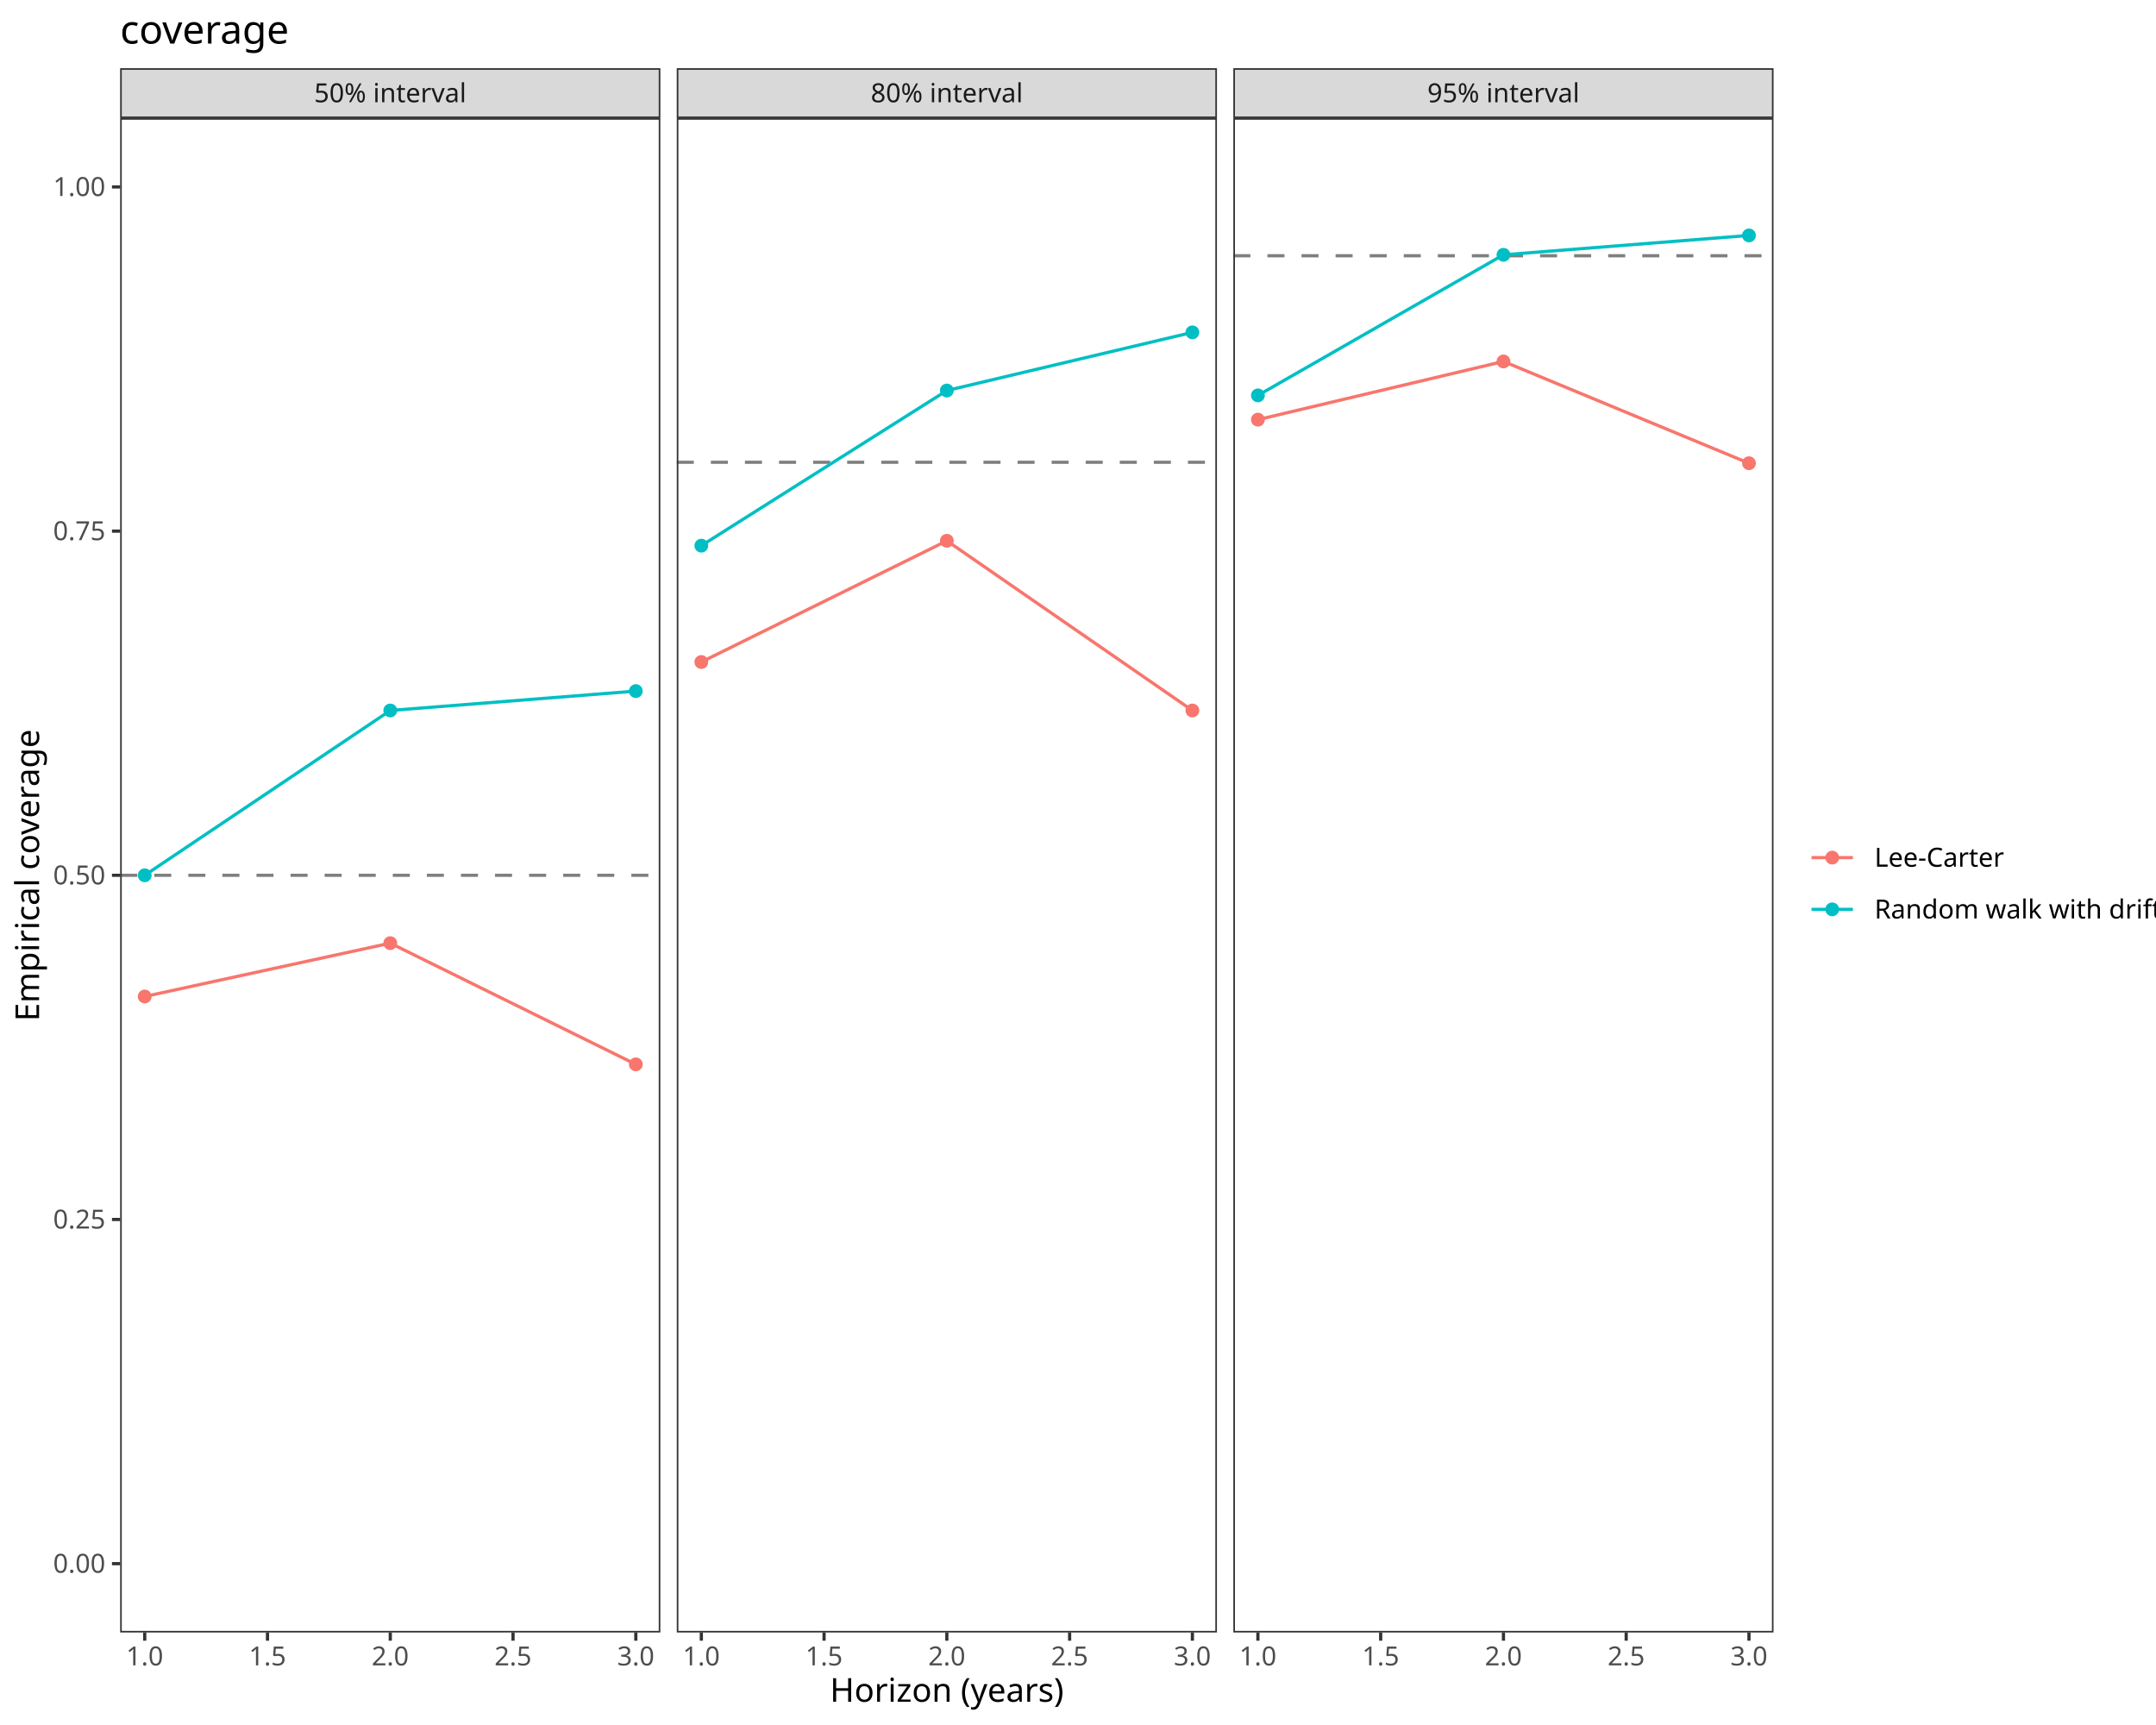
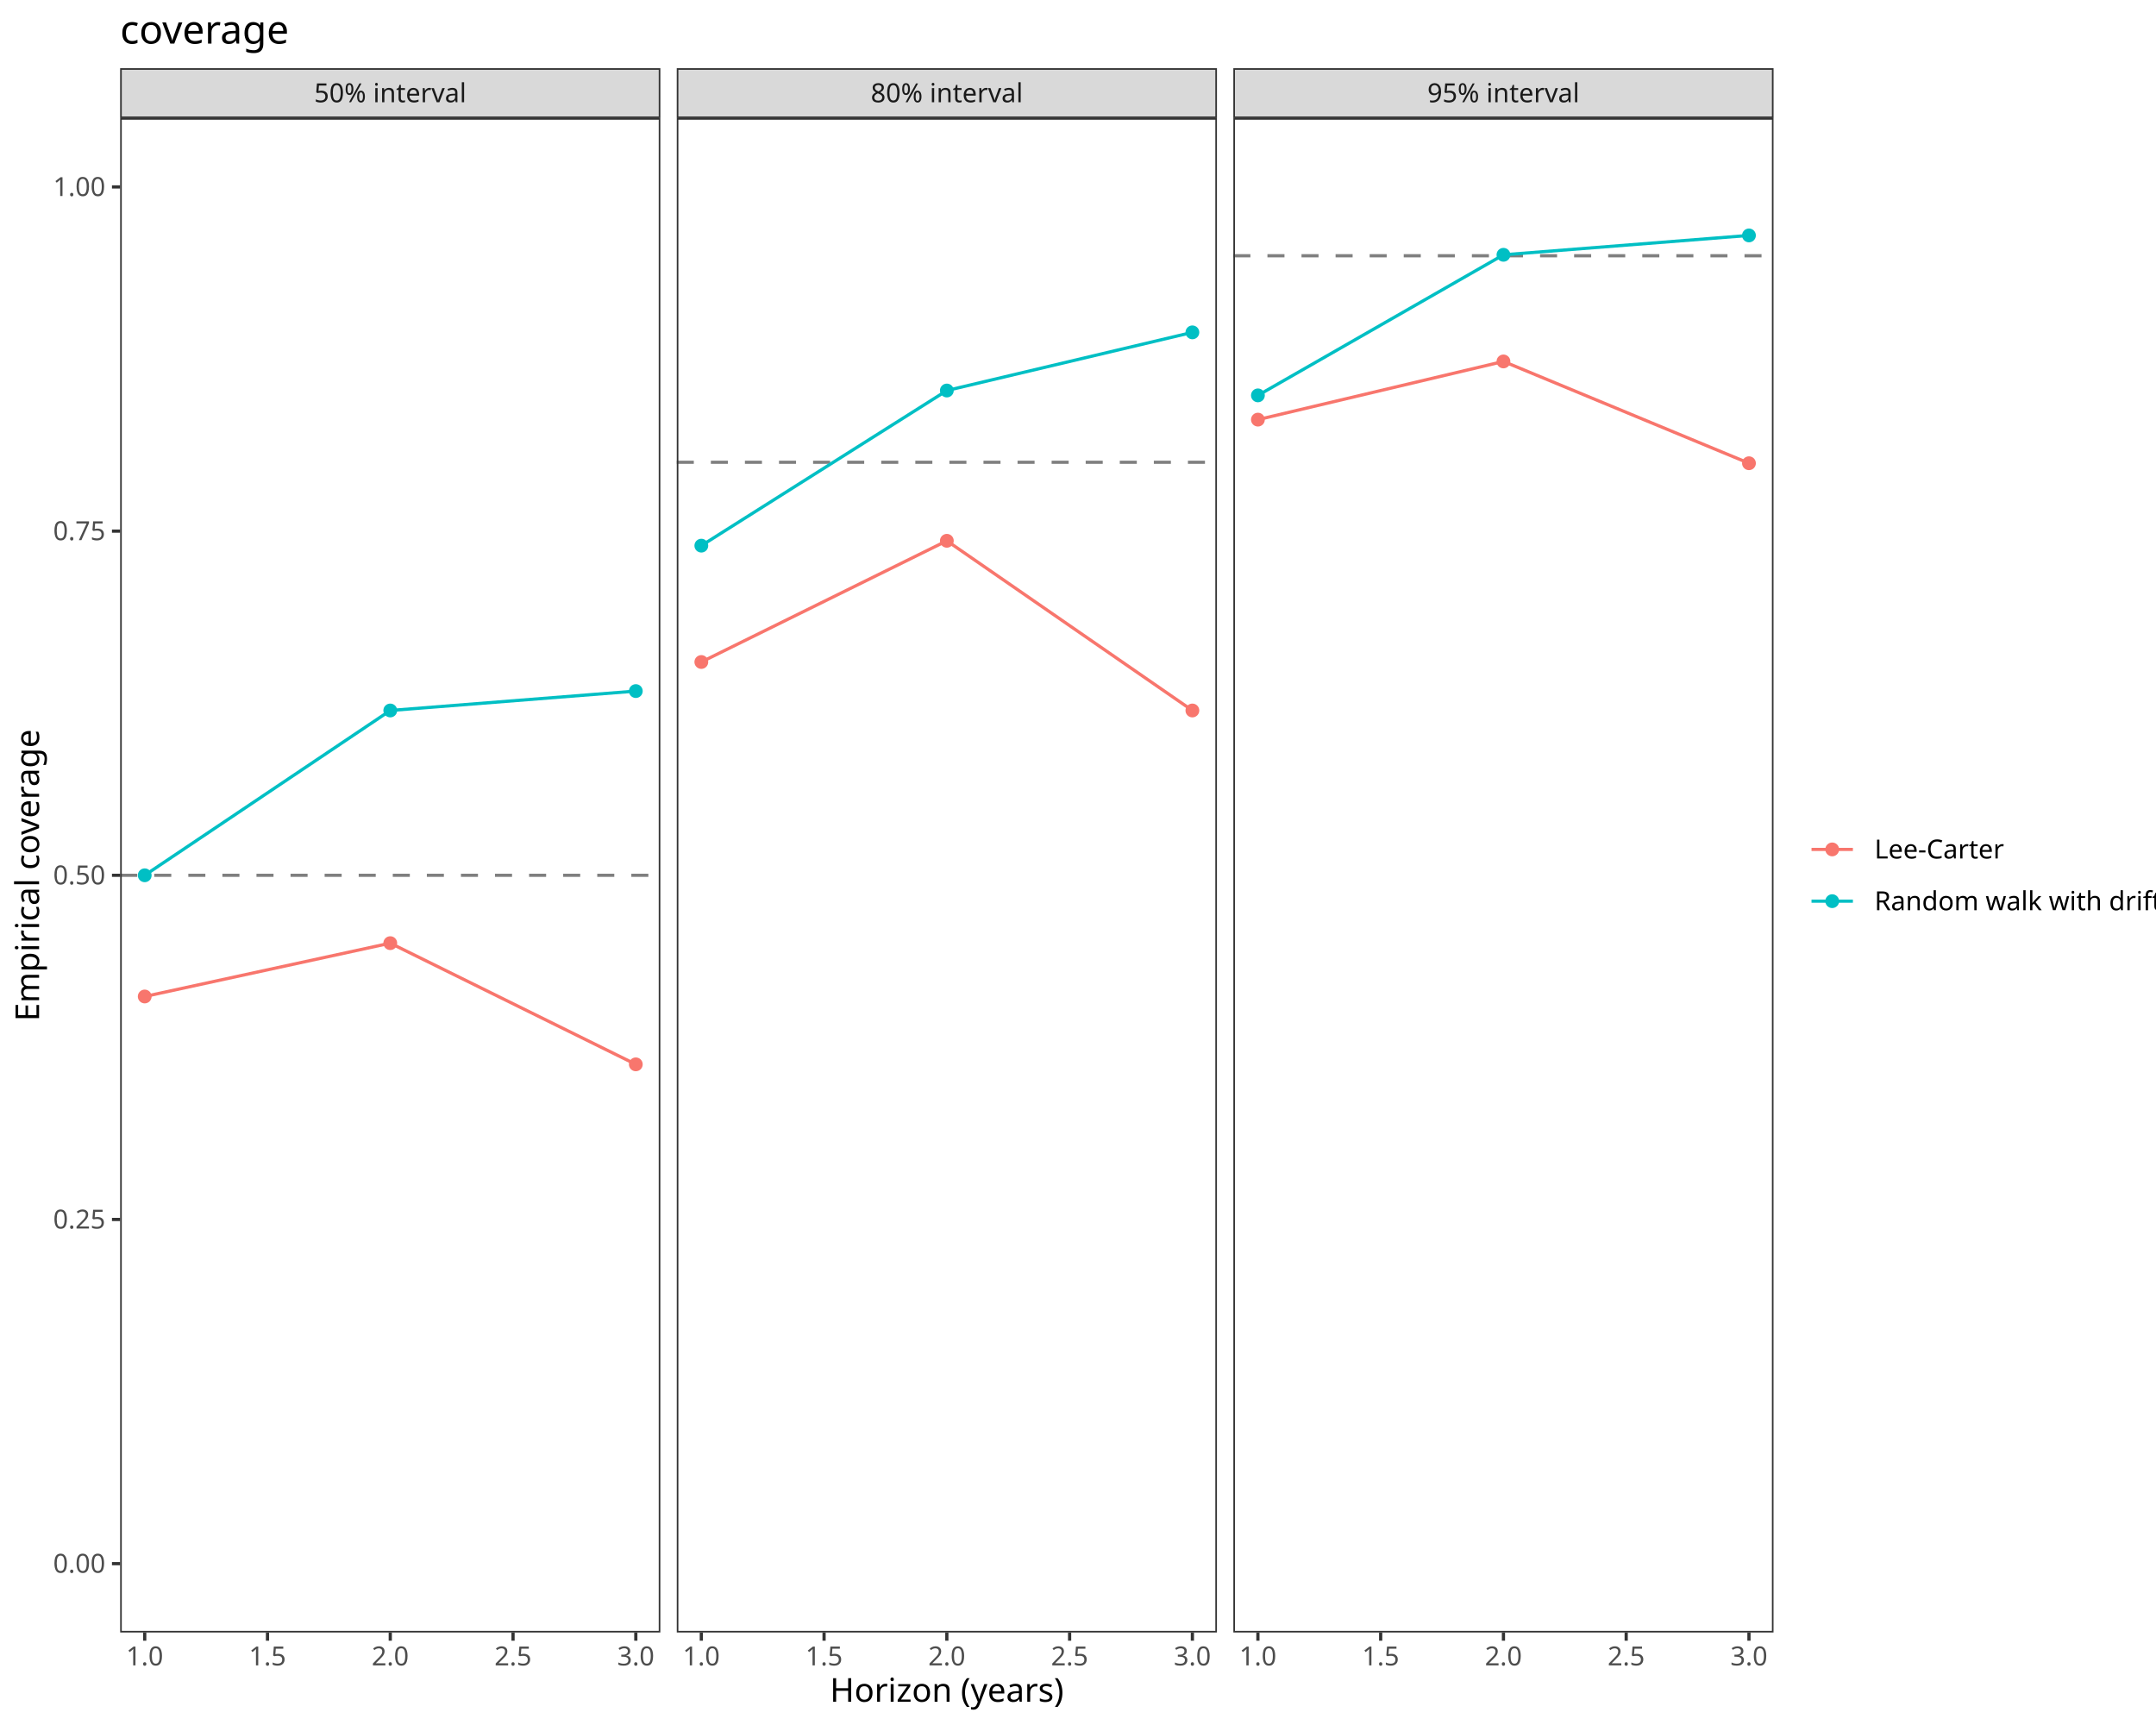
<svg xmlns="http://www.w3.org/2000/svg" class="svglite" data-engine-version="2.0" width="720.00pt" height="576.00pt" viewBox="0 0 720.00 576.00">
  <defs>
    <style type="text/css">
    .svglite line, .svglite polyline, .svglite polygon, .svglite path, .svglite rect, .svglite circle {
      fill: none;
      stroke: #000000;
      stroke-linecap: round;
      stroke-linejoin: round;
      stroke-miterlimit: 10.00;
    }
  </style>
  </defs>
  <rect width="100%" height="100%" style="stroke: none; fill: #FFFFFF;" />
  <defs>
    <clipPath id="cpMC4wMHw3MjAuMDB8MC4wMHw1NzYuMDA=">
      <rect x="0.00" y="0.00" width="720.00" height="576.00" />
    </clipPath>
  </defs>
  <g clip-path="url(#cpMC4wMHw3MjAuMDB8MC4wMHw1NzYuMDA=)">
-     <rect x="0.00" y="0.00" width="720.00" height="576.00" style="stroke-width: 1.07; stroke: #FFFFFF; fill: #FFFFFF;" />
+     <rect x="0" y="0.00" width="720.00" height="576.00" style="stroke-width: 1.07; stroke: #FFFFFF; fill: #FFFFFF;" />
  </g>
  <defs>
    <clipPath id="cpNDAuMTN8MjIwLjUzfDM5LjQzfDU0NS4xMQ==">
      <rect x="40.13" y="39.43" width="180.39" height="505.68" />
    </clipPath>
  </defs>
  <g clip-path="url(#cpNDAuMTN8MjIwLjUzfDM5LjQzfDU0NS4xMQ==)">
    <rect x="40.13" y="39.43" width="180.39" height="505.68" style="stroke-width: 1.07; stroke: none; fill: #FFFFFF;" />
    <line x1="40.13" y1="292.27" x2="220.53" y2="292.27" style="stroke-width: 1.07; stroke: #7F7F7F; stroke-dasharray: 5.69,5.69; stroke-linecap: butt;" />
    <polyline points="48.33,332.74 130.33,314.93 212.33,355.40 " style="stroke-width: 1.07; stroke: #F8766D; stroke-linecap: butt;" />
    <polyline points="48.33,292.27 130.33,237.24 212.33,230.76 " style="stroke-width: 1.07; stroke: #00BFC4; stroke-linecap: butt;" />
    <circle cx="48.33" cy="292.27" r="1.95" style="stroke-width: 0.71; stroke: #00BFC4; fill: #00BFC4;" />
    <circle cx="130.33" cy="237.24" r="1.95" style="stroke-width: 0.71; stroke: #00BFC4; fill: #00BFC4;" />
    <circle cx="212.33" cy="230.76" r="1.95" style="stroke-width: 0.71; stroke: #00BFC4; fill: #00BFC4;" />
    <circle cx="48.33" cy="332.74" r="1.95" style="stroke-width: 0.71; stroke: #F8766D; fill: #F8766D;" />
    <circle cx="130.33" cy="314.93" r="1.95" style="stroke-width: 0.71; stroke: #F8766D; fill: #F8766D;" />
    <circle cx="212.33" cy="355.40" r="1.95" style="stroke-width: 0.71; stroke: #F8766D; fill: #F8766D;" />
    <rect x="40.13" y="39.43" width="180.39" height="505.68" style="stroke-width: 1.07; stroke: #333333;" />
  </g>
  <g clip-path="url(#cpMC4wMHw3MjAuMDB8MC4wMHw1NzYuMDA=)">
</g>
  <defs>
    <clipPath id="cpMjI2LjAxfDQwNi40MHwzOS40M3w1NDUuMTE=">
      <rect x="226.01" y="39.43" width="180.39" height="505.68" />
    </clipPath>
  </defs>
  <g clip-path="url(#cpMjI2LjAxfDQwNi40MHwzOS40M3w1NDUuMTE=)">
    <rect x="226.01" y="39.43" width="180.39" height="505.68" style="stroke-width: 1.07; stroke: none; fill: #FFFFFF;" />
    <line x1="226.01" y1="154.36" x2="406.40" y2="154.36" style="stroke-width: 1.07; stroke: #7F7F7F; stroke-dasharray: 5.69,5.69; stroke-linecap: butt;" />
    <polyline points="234.21,221.05 316.20,180.58 398.20,237.24 " style="stroke-width: 1.07; stroke: #F8766D; stroke-linecap: butt;" />
    <polyline points="234.21,182.20 316.20,130.40 398.20,110.98 " style="stroke-width: 1.07; stroke: #00BFC4; stroke-linecap: butt;" />
    <circle cx="234.21" cy="182.20" r="1.95" style="stroke-width: 0.71; stroke: #00BFC4; fill: #00BFC4;" />
    <circle cx="316.20" cy="130.40" r="1.95" style="stroke-width: 0.71; stroke: #00BFC4; fill: #00BFC4;" />
    <circle cx="398.20" cy="110.98" r="1.95" style="stroke-width: 0.71; stroke: #00BFC4; fill: #00BFC4;" />
    <circle cx="234.21" cy="221.05" r="1.95" style="stroke-width: 0.71; stroke: #F8766D; fill: #F8766D;" />
    <circle cx="316.20" cy="180.58" r="1.95" style="stroke-width: 0.71; stroke: #F8766D; fill: #F8766D;" />
    <circle cx="398.20" cy="237.24" r="1.95" style="stroke-width: 0.71; stroke: #F8766D; fill: #F8766D;" />
    <rect x="226.01" y="39.43" width="180.39" height="505.68" style="stroke-width: 1.07; stroke: #333333;" />
  </g>
  <g clip-path="url(#cpMC4wMHw3MjAuMDB8MC4wMHw1NzYuMDA=)">
</g>
  <defs>
    <clipPath id="cpNDExLjg4fDU5Mi4yN3wzOS40M3w1NDUuMTE=">
      <rect x="411.88" y="39.43" width="180.39" height="505.68" />
    </clipPath>
  </defs>
  <g clip-path="url(#cpNDExLjg4fDU5Mi4yN3wzOS40M3w1NDUuMTE=)">
    <rect x="411.88" y="39.43" width="180.39" height="505.68" style="stroke-width: 1.07; stroke: none; fill: #FFFFFF;" />
    <line x1="411.88" y1="85.40" x2="592.27" y2="85.40" style="stroke-width: 1.07; stroke: #7F7F7F; stroke-dasharray: 5.69,5.69; stroke-linecap: butt;" />
    <polyline points="420.08,140.12 502.08,120.69 584.07,154.68 " style="stroke-width: 1.07; stroke: #F8766D; stroke-linecap: butt;" />
    <polyline points="420.08,132.02 502.08,85.08 584.07,78.61 " style="stroke-width: 1.07; stroke: #00BFC4; stroke-linecap: butt;" />
    <circle cx="420.08" cy="132.02" r="1.95" style="stroke-width: 0.71; stroke: #00BFC4; fill: #00BFC4;" />
    <circle cx="502.08" cy="85.08" r="1.95" style="stroke-width: 0.71; stroke: #00BFC4; fill: #00BFC4;" />
    <circle cx="584.07" cy="78.61" r="1.95" style="stroke-width: 0.71; stroke: #00BFC4; fill: #00BFC4;" />
    <circle cx="420.08" cy="140.12" r="1.95" style="stroke-width: 0.71; stroke: #F8766D; fill: #F8766D;" />
    <circle cx="502.08" cy="120.69" r="1.95" style="stroke-width: 0.71; stroke: #F8766D; fill: #F8766D;" />
    <circle cx="584.07" cy="154.68" r="1.95" style="stroke-width: 0.71; stroke: #F8766D; fill: #F8766D;" />
    <rect x="411.88" y="39.43" width="180.39" height="505.68" style="stroke-width: 1.07; stroke: #333333;" />
  </g>
  <g clip-path="url(#cpMC4wMHw3MjAuMDB8MC4wMHw1NzYuMDA=)">
</g>
  <defs>
    <clipPath id="cpNDAuMTN8MjIwLjUzfDIyLjc4fDM5LjQz">
      <rect x="40.13" y="22.78" width="180.39" height="16.65" />
    </clipPath>
  </defs>
  <g clip-path="url(#cpNDAuMTN8MjIwLjUzfDIyLjc4fDM5LjQz)">
    <rect x="40.13" y="22.78" width="180.39" height="16.65" style="stroke-width: 1.07; stroke: #333333; fill: #D9D9D9;" />
    <text x="130.33" y="34.14" text-anchor="middle" style="font-size: 8.80px; fill: #1A1A1A; font-family: sans;" textLength="48.43px" lengthAdjust="spacingAndGlyphs">50% interval</text>
  </g>
  <g clip-path="url(#cpMC4wMHw3MjAuMDB8MC4wMHw1NzYuMDA=)">
</g>
  <defs>
    <clipPath id="cpMjI2LjAxfDQwNi40MHwyMi43OHwzOS40Mw==">
      <rect x="226.01" y="22.78" width="180.39" height="16.65" />
    </clipPath>
  </defs>
  <g clip-path="url(#cpMjI2LjAxfDQwNi40MHwyMi43OHwzOS40Mw==)">
    <rect x="226.01" y="22.78" width="180.39" height="16.65" style="stroke-width: 1.07; stroke: #333333; fill: #D9D9D9;" />
    <text x="316.20" y="34.14" text-anchor="middle" style="font-size: 8.80px; fill: #1A1A1A; font-family: sans;" textLength="48.43px" lengthAdjust="spacingAndGlyphs">80% interval</text>
  </g>
  <g clip-path="url(#cpMC4wMHw3MjAuMDB8MC4wMHw1NzYuMDA=)">
</g>
  <defs>
    <clipPath id="cpNDExLjg4fDU5Mi4yN3wyMi43OHwzOS40Mw==">
      <rect x="411.88" y="22.78" width="180.39" height="16.65" />
    </clipPath>
  </defs>
  <g clip-path="url(#cpNDExLjg4fDU5Mi4yN3wyMi43OHwzOS40Mw==)">
    <rect x="411.88" y="22.78" width="180.39" height="16.65" style="stroke-width: 1.07; stroke: #333333; fill: #D9D9D9;" />
    <text x="502.08" y="34.14" text-anchor="middle" style="font-size: 8.80px; fill: #1A1A1A; font-family: sans;" textLength="48.43px" lengthAdjust="spacingAndGlyphs">95% interval</text>
  </g>
  <g clip-path="url(#cpMC4wMHw3MjAuMDB8MC4wMHw1NzYuMDA=)">
    <polyline points="48.33,547.85 48.33,545.11 " style="stroke-width: 1.07; stroke: #333333; stroke-linecap: butt;" />
    <polyline points="89.33,547.85 89.33,545.11 " style="stroke-width: 1.07; stroke: #333333; stroke-linecap: butt;" />
    <polyline points="130.33,547.85 130.33,545.11 " style="stroke-width: 1.07; stroke: #333333; stroke-linecap: butt;" />
    <polyline points="171.33,547.85 171.33,545.11 " style="stroke-width: 1.07; stroke: #333333; stroke-linecap: butt;" />
    <polyline points="212.33,547.85 212.33,545.11 " style="stroke-width: 1.07; stroke: #333333; stroke-linecap: butt;" />
    <text x="48.33" y="556.10" text-anchor="middle" style="font-size: 8.80px; fill: #4D4D4D; font-family: sans;" textLength="12.23px" lengthAdjust="spacingAndGlyphs">1.0</text>
    <text x="89.33" y="556.10" text-anchor="middle" style="font-size: 8.80px; fill: #4D4D4D; font-family: sans;" textLength="12.23px" lengthAdjust="spacingAndGlyphs">1.5</text>
    <text x="130.33" y="556.10" text-anchor="middle" style="font-size: 8.80px; fill: #4D4D4D; font-family: sans;" textLength="12.23px" lengthAdjust="spacingAndGlyphs">2.0</text>
    <text x="171.33" y="556.10" text-anchor="middle" style="font-size: 8.80px; fill: #4D4D4D; font-family: sans;" textLength="12.23px" lengthAdjust="spacingAndGlyphs">2.5</text>
    <text x="212.33" y="556.10" text-anchor="middle" style="font-size: 8.80px; fill: #4D4D4D; font-family: sans;" textLength="12.23px" lengthAdjust="spacingAndGlyphs">3.0</text>
    <polyline points="234.21,547.85 234.21,545.11 " style="stroke-width: 1.07; stroke: #333333; stroke-linecap: butt;" />
    <polyline points="275.20,547.85 275.20,545.11 " style="stroke-width: 1.07; stroke: #333333; stroke-linecap: butt;" />
    <polyline points="316.20,547.85 316.20,545.11 " style="stroke-width: 1.07; stroke: #333333; stroke-linecap: butt;" />
    <polyline points="357.20,547.85 357.20,545.11 " style="stroke-width: 1.07; stroke: #333333; stroke-linecap: butt;" />
    <polyline points="398.20,547.85 398.20,545.11 " style="stroke-width: 1.07; stroke: #333333; stroke-linecap: butt;" />
    <text x="234.21" y="556.10" text-anchor="middle" style="font-size: 8.80px; fill: #4D4D4D; font-family: sans;" textLength="12.23px" lengthAdjust="spacingAndGlyphs">1.0</text>
    <text x="275.20" y="556.10" text-anchor="middle" style="font-size: 8.80px; fill: #4D4D4D; font-family: sans;" textLength="12.23px" lengthAdjust="spacingAndGlyphs">1.5</text>
    <text x="316.20" y="556.10" text-anchor="middle" style="font-size: 8.80px; fill: #4D4D4D; font-family: sans;" textLength="12.23px" lengthAdjust="spacingAndGlyphs">2.0</text>
    <text x="357.20" y="556.10" text-anchor="middle" style="font-size: 8.80px; fill: #4D4D4D; font-family: sans;" textLength="12.23px" lengthAdjust="spacingAndGlyphs">2.5</text>
    <text x="398.20" y="556.10" text-anchor="middle" style="font-size: 8.80px; fill: #4D4D4D; font-family: sans;" textLength="12.23px" lengthAdjust="spacingAndGlyphs">3.0</text>
    <polyline points="420.08,547.85 420.08,545.11 " style="stroke-width: 1.07; stroke: #333333; stroke-linecap: butt;" />
    <polyline points="461.08,547.85 461.08,545.11 " style="stroke-width: 1.07; stroke: #333333; stroke-linecap: butt;" />
    <polyline points="502.08,547.85 502.08,545.11 " style="stroke-width: 1.07; stroke: #333333; stroke-linecap: butt;" />
    <polyline points="543.07,547.85 543.07,545.11 " style="stroke-width: 1.07; stroke: #333333; stroke-linecap: butt;" />
    <polyline points="584.07,547.85 584.07,545.11 " style="stroke-width: 1.07; stroke: #333333; stroke-linecap: butt;" />
    <text x="420.08" y="556.10" text-anchor="middle" style="font-size: 8.80px; fill: #4D4D4D; font-family: sans;" textLength="12.23px" lengthAdjust="spacingAndGlyphs">1.0</text>
    <text x="461.08" y="556.10" text-anchor="middle" style="font-size: 8.80px; fill: #4D4D4D; font-family: sans;" textLength="12.23px" lengthAdjust="spacingAndGlyphs">1.5</text>
    <text x="502.08" y="556.10" text-anchor="middle" style="font-size: 8.80px; fill: #4D4D4D; font-family: sans;" textLength="12.23px" lengthAdjust="spacingAndGlyphs">2.0</text>
    <text x="543.07" y="556.10" text-anchor="middle" style="font-size: 8.80px; fill: #4D4D4D; font-family: sans;" textLength="12.23px" lengthAdjust="spacingAndGlyphs">2.5</text>
    <text x="584.07" y="556.10" text-anchor="middle" style="font-size: 8.80px; fill: #4D4D4D; font-family: sans;" textLength="12.23px" lengthAdjust="spacingAndGlyphs">3.0</text>
    <text x="35.20" y="525.16" text-anchor="end" style="font-size: 8.80px; fill: #4D4D4D; font-family: sans;" textLength="17.13px" lengthAdjust="spacingAndGlyphs">0.00</text>
    <text x="35.20" y="410.23" text-anchor="end" style="font-size: 8.80px; fill: #4D4D4D; font-family: sans;" textLength="17.13px" lengthAdjust="spacingAndGlyphs">0.25</text>
    <text x="35.20" y="295.30" text-anchor="end" style="font-size: 8.80px; fill: #4D4D4D; font-family: sans;" textLength="17.13px" lengthAdjust="spacingAndGlyphs">0.50</text>
    <text x="35.20" y="180.37" text-anchor="end" style="font-size: 8.80px; fill: #4D4D4D; font-family: sans;" textLength="17.13px" lengthAdjust="spacingAndGlyphs">0.75</text>
    <text x="35.20" y="65.45" text-anchor="end" style="font-size: 8.80px; fill: #4D4D4D; font-family: sans;" textLength="17.13px" lengthAdjust="spacingAndGlyphs">1.00</text>
    <polyline points="37.39,522.13 40.13,522.13 " style="stroke-width: 1.07; stroke: #333333; stroke-linecap: butt;" />
    <polyline points="37.39,407.20 40.13,407.20 " style="stroke-width: 1.07; stroke: #333333; stroke-linecap: butt;" />
    <polyline points="37.39,292.27 40.13,292.27 " style="stroke-width: 1.07; stroke: #333333; stroke-linecap: butt;" />
    <polyline points="37.39,177.35 40.13,177.35 " style="stroke-width: 1.07; stroke: #333333; stroke-linecap: butt;" />
    <polyline points="37.39,62.42 40.13,62.42 " style="stroke-width: 1.07; stroke: #333333; stroke-linecap: butt;" />
    <text x="316.20" y="568.24" text-anchor="middle" style="font-size: 11.00px; font-family: sans;" textLength="75.20px" lengthAdjust="spacingAndGlyphs">Horizon (years)</text>
    <text transform="translate(13.05,292.27) rotate(-90)" text-anchor="middle" style="font-size: 11.00px; font-family: sans;" textLength="93.56px" lengthAdjust="spacingAndGlyphs">Empirical coverage</text>
-     <rect x="603.23" y="272.25" width="111.29" height="40.04" style="stroke-width: 1.07; stroke: none; fill: #FFFFFF;" />
-     <rect x="603.23" y="277.73" width="17.28" height="17.28" style="stroke-width: 1.07; stroke: none; fill: #FFFFFF;" />
-     <line x1="604.96" y1="286.37" x2="618.78" y2="286.37" style="stroke-width: 1.07; stroke: #F8766D; stroke-linecap: butt;" />
-     <circle cx="611.87" cy="286.37" r="1.95" style="stroke-width: 0.71; stroke: #F8766D; fill: #F8766D;" />
-     <rect x="603.23" y="295.01" width="17.28" height="17.28" style="stroke-width: 1.07; stroke: none; fill: #FFFFFF;" />
-     <line x1="604.96" y1="303.65" x2="618.78" y2="303.65" style="stroke-width: 1.07; stroke: #00BFC4; stroke-linecap: butt;" />
-     <circle cx="611.87" cy="303.65" r="1.95" style="stroke-width: 0.71; stroke: #00BFC4; fill: #00BFC4;" />
-     <text x="625.99" y="289.40" style="font-size: 8.80px; font-family: sans;" textLength="42.07px" lengthAdjust="spacingAndGlyphs">Lee-Carter</text>
-     <text x="625.99" y="306.68" style="font-size: 8.80px; font-family: sans;" textLength="88.53px" lengthAdjust="spacingAndGlyphs">Random walk with drift</text>
+     <rect x="603.23" y="274.99" width="111.29" height="34.56" style="stroke-width: 1.07; stroke: none; fill: #FFFFFF;" />
+     <rect x="603.23" y="274.99" width="17.28" height="17.28" style="stroke-width: 1.07; stroke: none; fill: #FFFFFF;" />
+     <line x1="604.96" y1="283.63" x2="618.78" y2="283.63" style="stroke-width: 1.07; stroke: #F8766D; stroke-linecap: butt;" />
+     <circle cx="611.87" cy="283.63" r="1.95" style="stroke-width: 0.71; stroke: #F8766D; fill: #F8766D;" />
+     <rect x="603.23" y="292.27" width="17.28" height="17.28" style="stroke-width: 1.07; stroke: none; fill: #FFFFFF;" />
+     <line x1="604.96" y1="300.91" x2="618.78" y2="300.91" style="stroke-width: 1.07; stroke: #00BFC4; stroke-linecap: butt;" />
+     <circle cx="611.87" cy="300.91" r="1.95" style="stroke-width: 0.71; stroke: #00BFC4; fill: #00BFC4;" />
+     <text x="625.99" y="286.66" style="font-size: 8.80px; font-family: sans;" textLength="42.07px" lengthAdjust="spacingAndGlyphs">Lee-Carter</text>
+     <text x="625.99" y="303.94" style="font-size: 8.80px; font-family: sans;" textLength="88.53px" lengthAdjust="spacingAndGlyphs">Random walk with drift</text>
    <text x="40.13" y="14.56" style="font-size: 13.20px; font-family: sans;" textLength="54.32px" lengthAdjust="spacingAndGlyphs">coverage</text>
  </g>
</svg>
